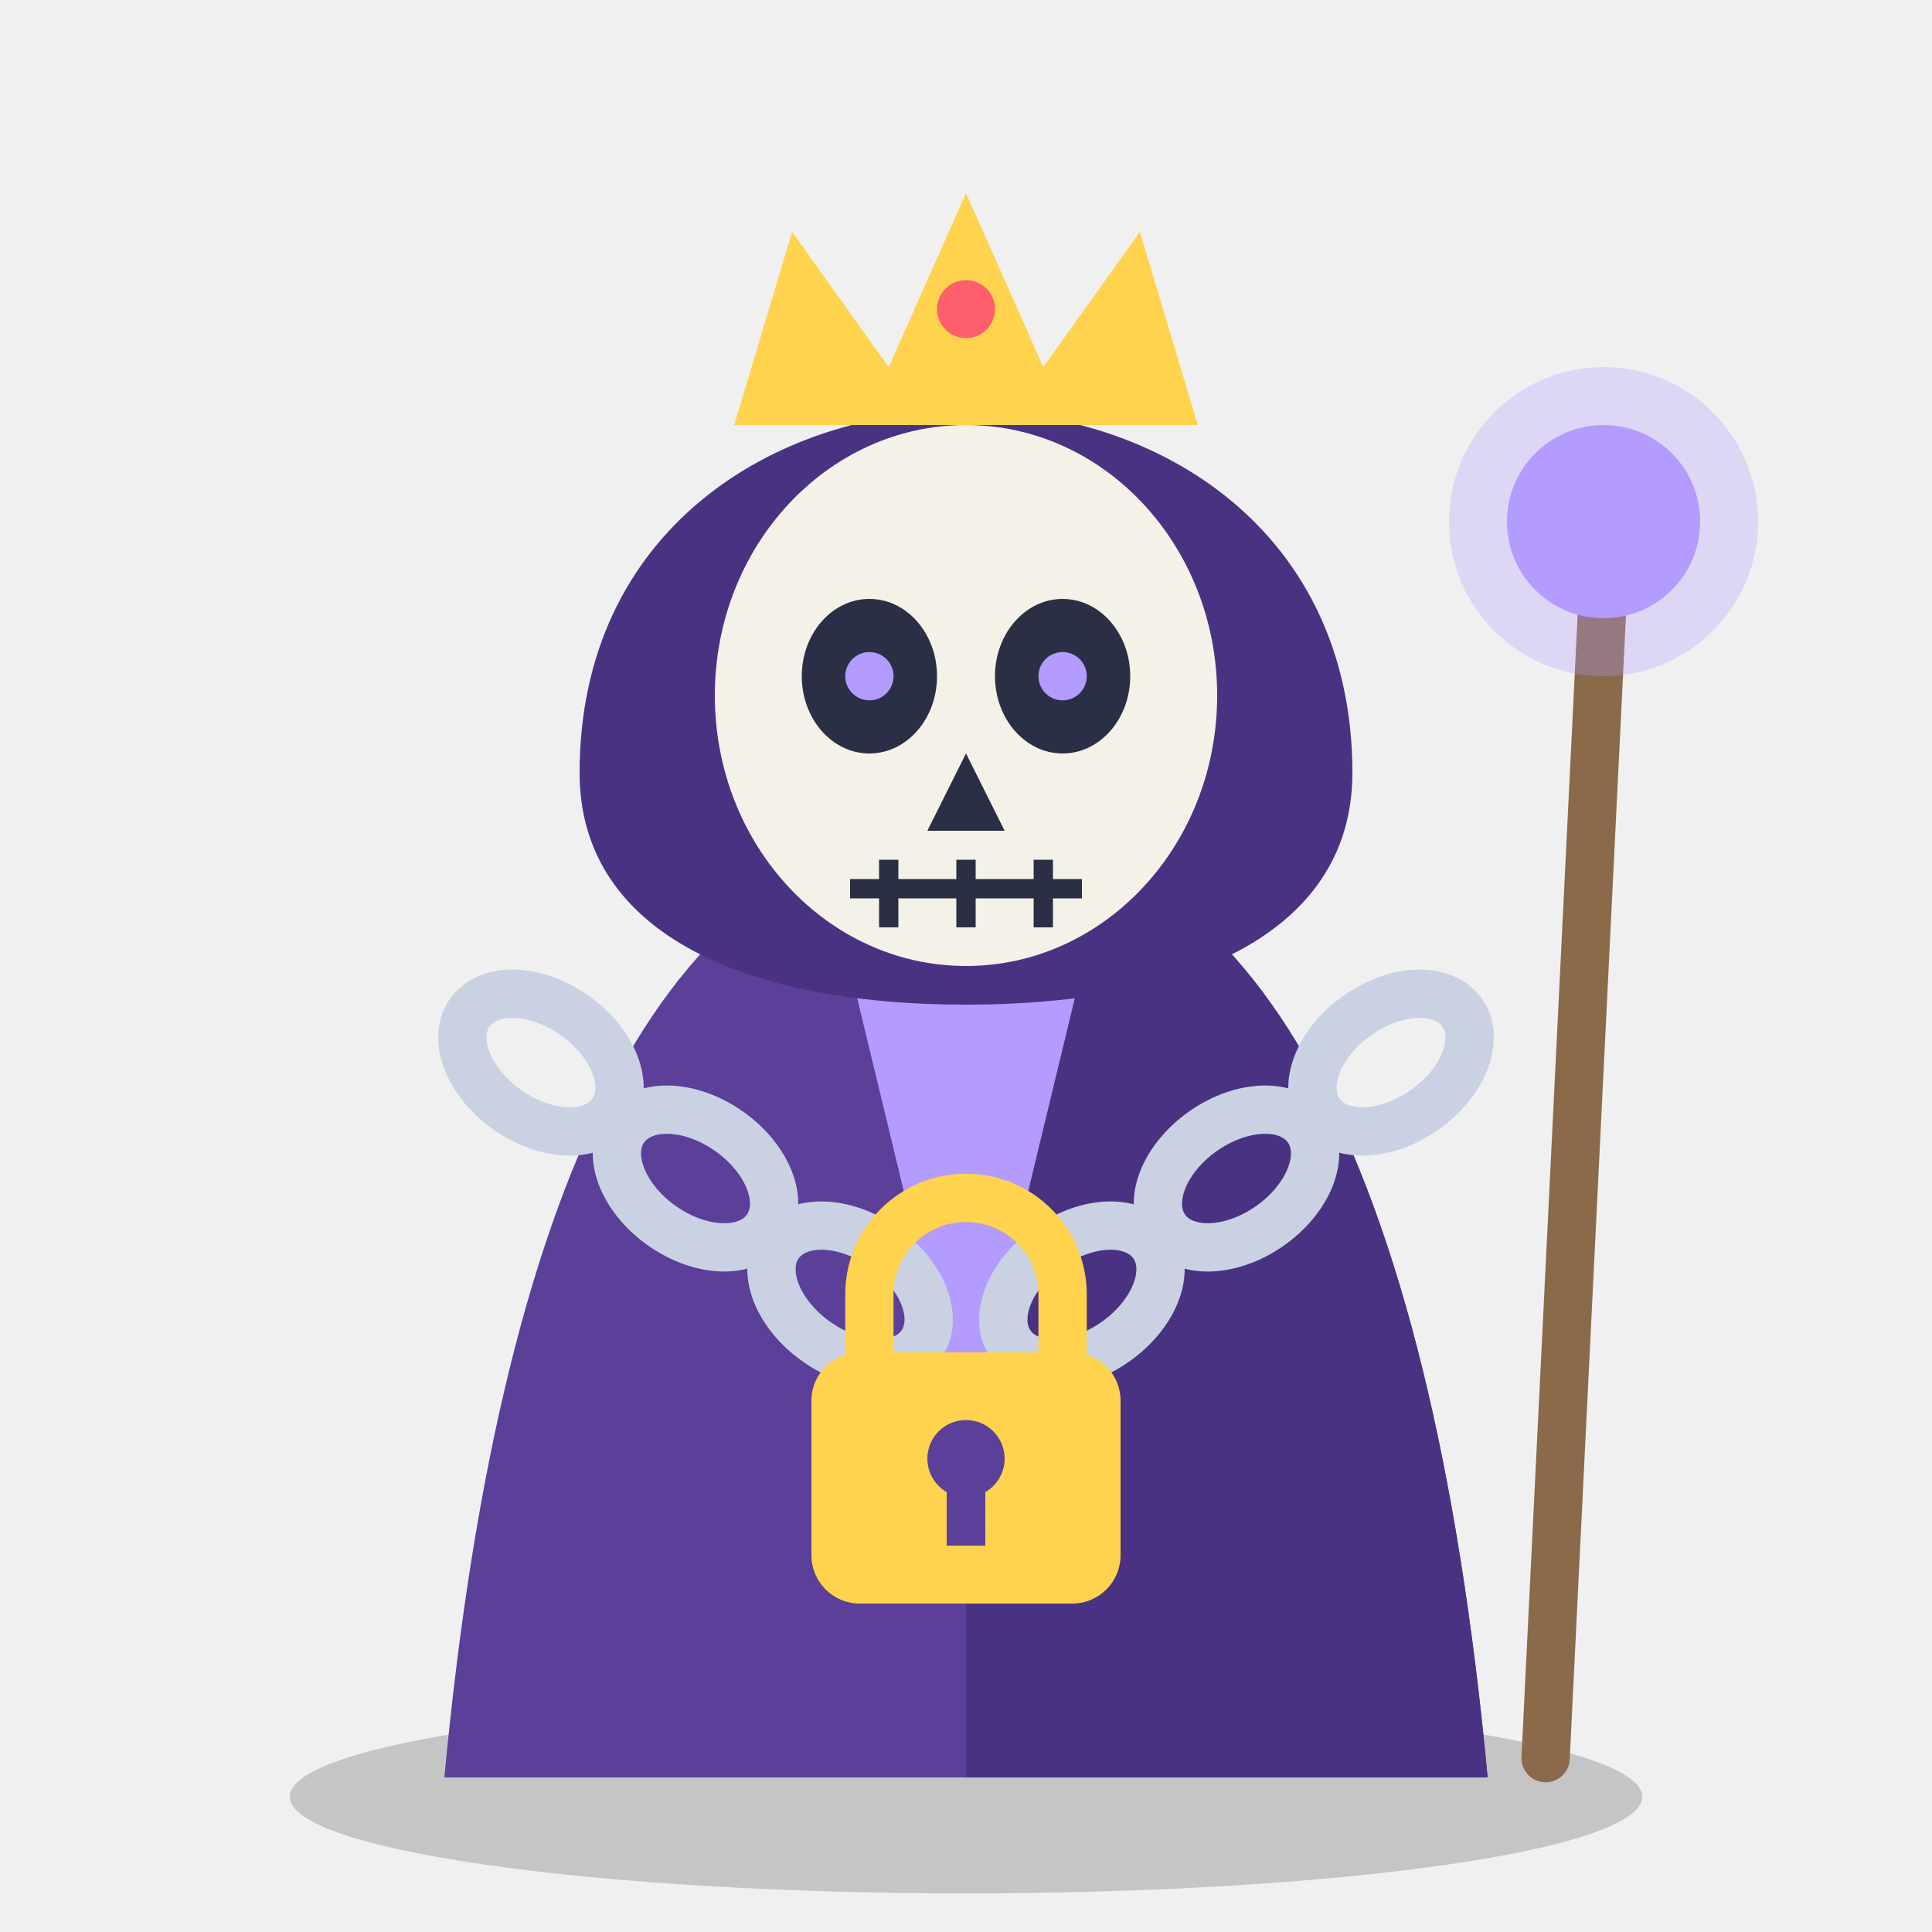
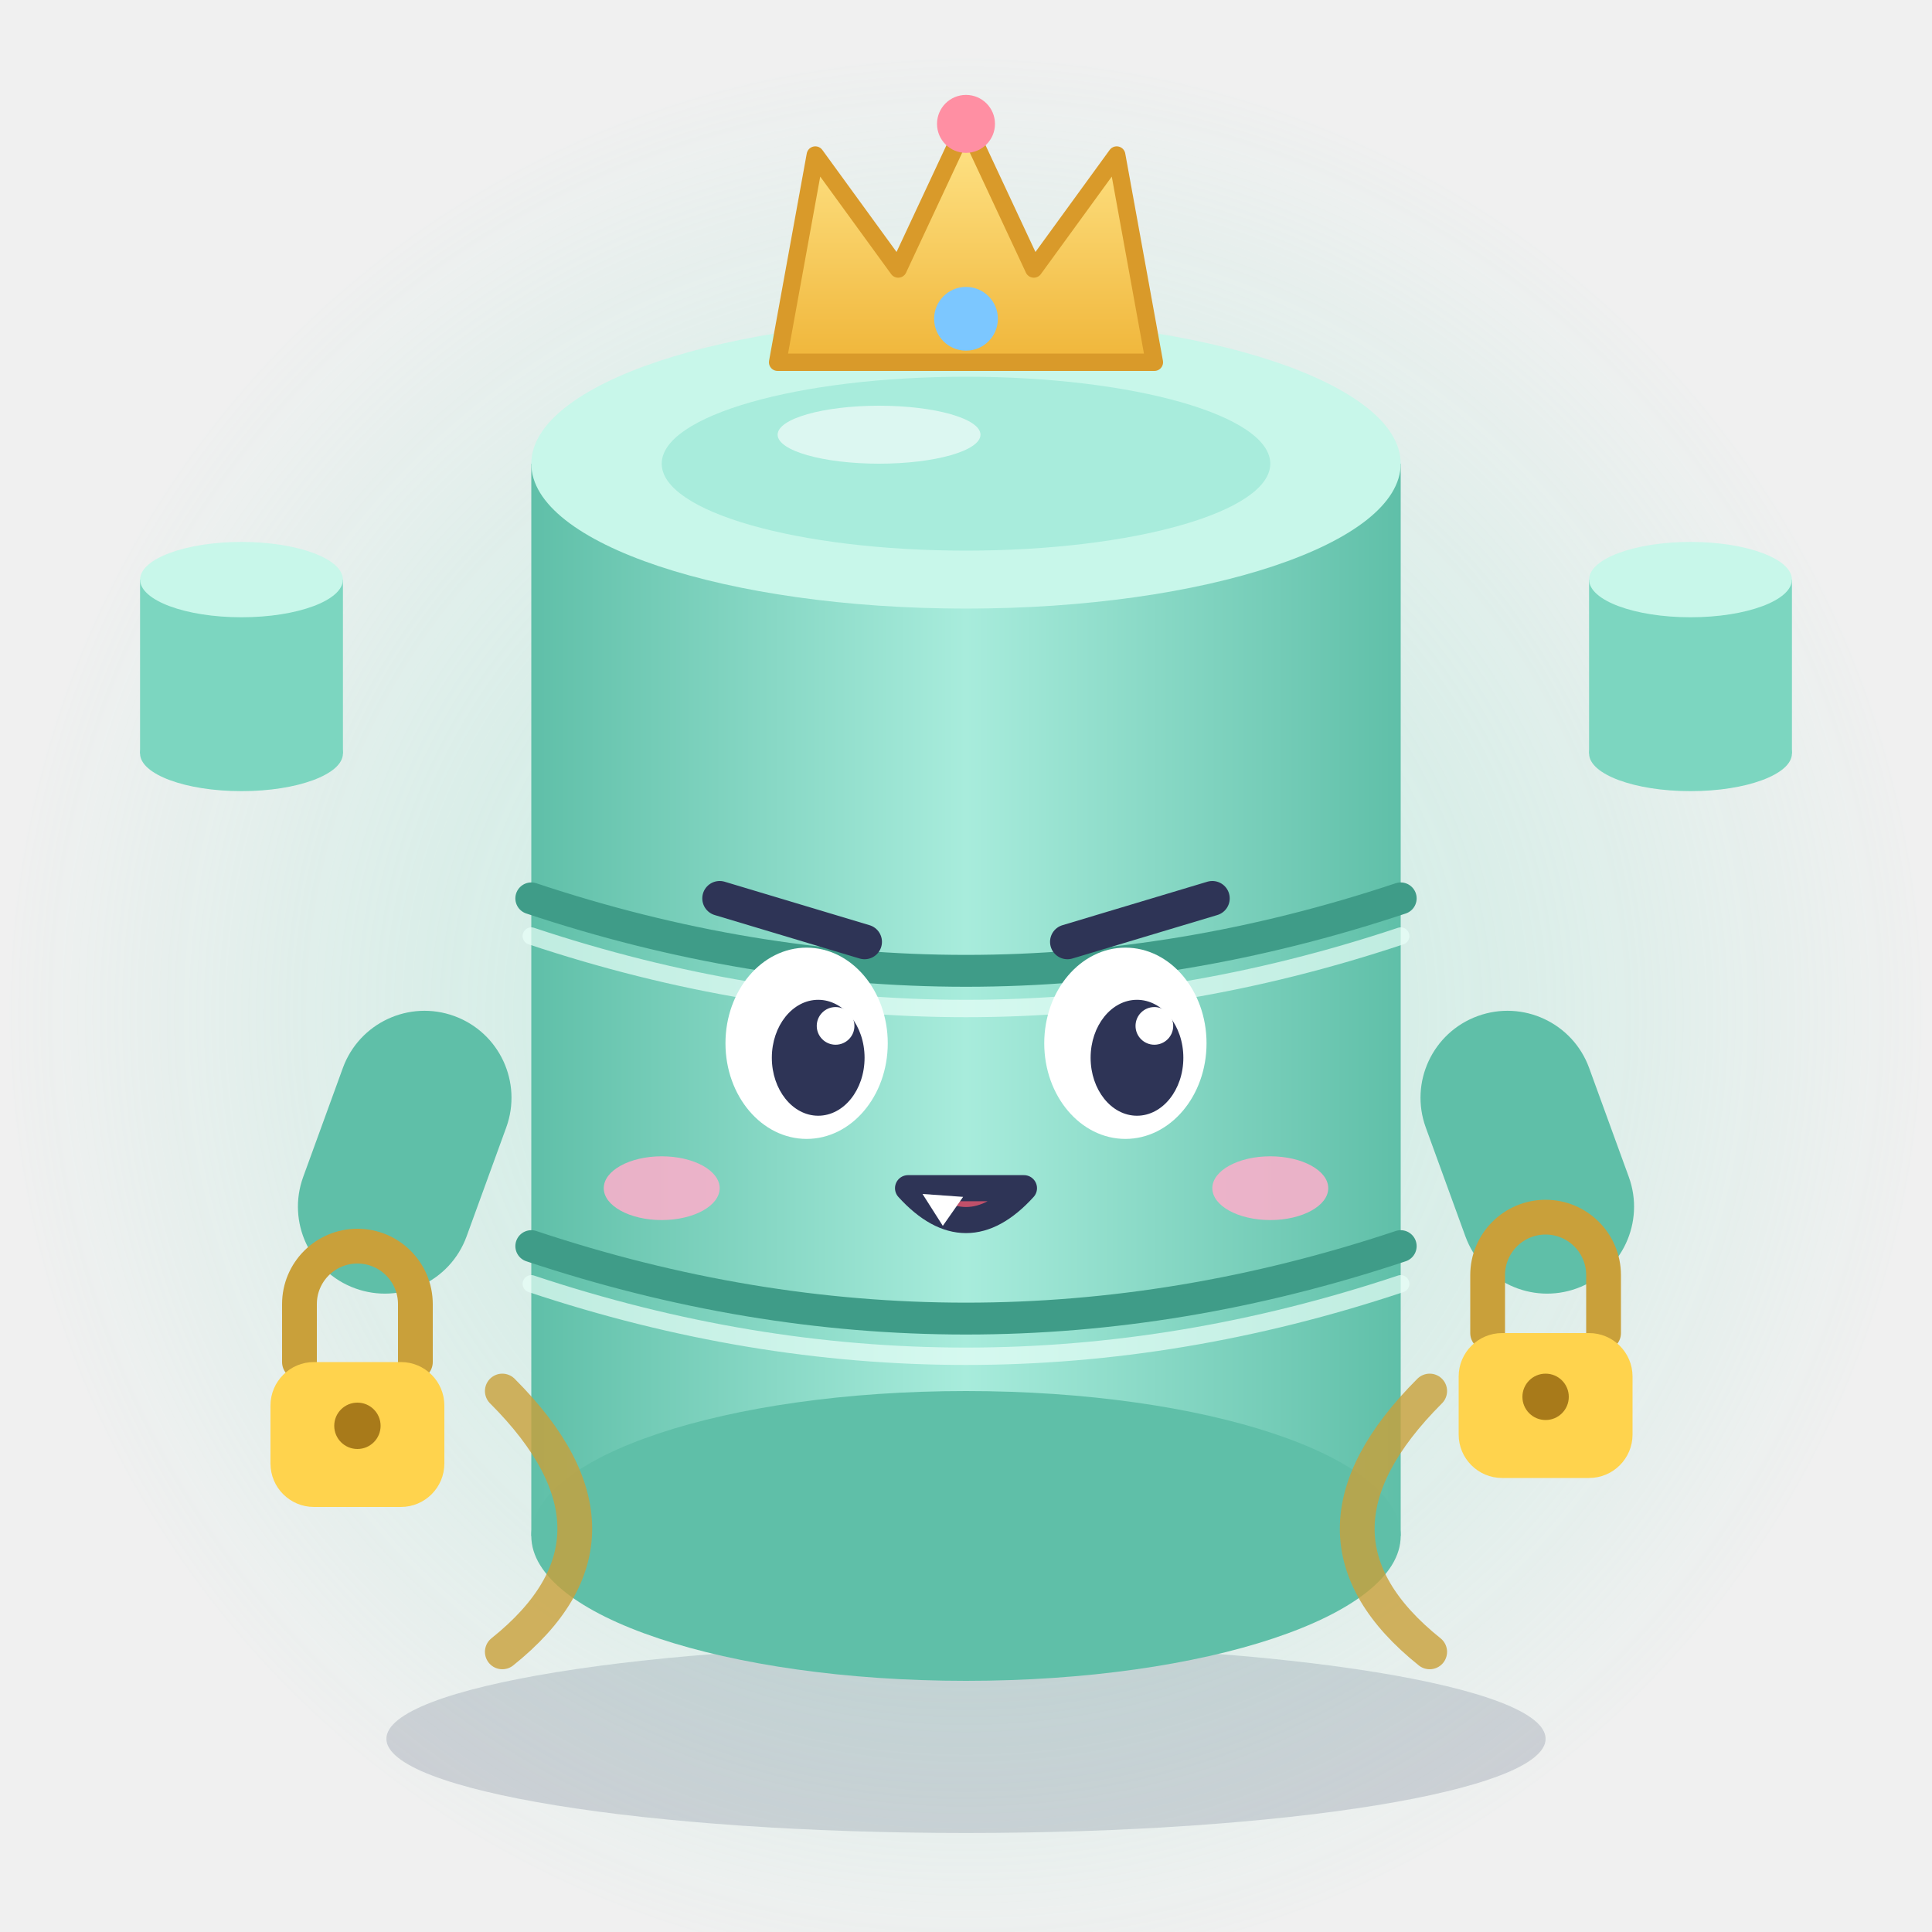
- <svg xmlns="http://www.w3.org/2000/svg" viewBox="0 0 200 200" width="200" height="200">
-   <ellipse cx="100" cy="186" rx="70" ry="10" fill="#000000" opacity="0.18" />
-   <path d="M46 184 C52 120 70 86 100 86 C130 86 148 120 154 184 Z" fill="#5b3f99" />
-   <path d="M100 86 C130 86 148 120 154 184 L100 184 Z" fill="#4a3282" />
-   <path d="M86 92 L100 150 L114 92" fill="#b39bff" />
-   <g stroke="#c9d1e3" stroke-width="5" fill="none">
-     <ellipse cx="56" cy="110" rx="9" ry="6" transform="rotate(35 56 110)" />
-     <ellipse cx="72" cy="122" rx="9" ry="6" transform="rotate(35 72 122)" />
-     <ellipse cx="88" cy="134" rx="9" ry="6" transform="rotate(35 88 134)" />
-     <ellipse cx="144" cy="110" rx="9" ry="6" transform="rotate(-35 144 110)" />
-     <ellipse cx="128" cy="122" rx="9" ry="6" transform="rotate(-35 128 122)" />
-     <ellipse cx="112" cy="134" rx="9" ry="6" transform="rotate(-35 112 134)" />
+ <svg xmlns="http://www.w3.org/2000/svg" viewBox="0 0 160 160" width="160" height="160">
+   <defs>
+     <radialGradient id="g0" cx="0.5" cy="0.5" r="0.5">
+       <stop offset="0" stop-color="#8fe8d0" stop-opacity="0.45" />
+       <stop offset="0.65" stop-color="#8fe8d0" stop-opacity="0.18" />
+       <stop offset="1" stop-color="#8fe8d0" stop-opacity="0" />
+     </radialGradient>
+     <linearGradient id="g1" x1="0" y1="0" x2="1" y2="0">
+       <stop offset="0" stop-color="#5fbfa8" />
+       <stop offset="0.5" stop-color="#a8ecdc" />
+       <stop offset="1" stop-color="#5fbfa8" />
+     </linearGradient>
+     <linearGradient id="g2" x1="0" y1="0" x2="0" y2="1">
+       <stop offset="0" stop-color="#ffe58a" />
+       <stop offset="1" stop-color="#f0b63a" />
+     </linearGradient>
+   </defs>
+   <g transform="translate(8 12) scale(1.2)">
+     <ellipse cx="60" cy="110" rx="40" ry="6.5" fill="#2a3a5a" opacity="0.18" />
+     <circle cx="60" cy="60" r="66" fill="url(#g0)" />
+     <rect x="18" y="60" width="12" height="20" rx="6" fill="#5fbfa8" transform="rotate(20 24 62)" />
+     <rect x="90" y="60" width="12" height="20" rx="6" fill="#5fbfa8" transform="rotate(-20 96 62)" />
+     <rect x="30" y="22" width="60" height="74" rx="0" fill="url(#g1)" />
+     <ellipse cx="60" cy="96" rx="30" ry="10" fill="#5fbfa8" />
+     <path d="M30 52 q30 10 60 0 M30 76 q30 10 60 0" fill="none" stroke="#3f9c88" stroke-width="2.2" stroke-linecap="round" stroke-linejoin="round" />
+     <path d="M30 54.6 q30 10 60 0 M30 78.6 q30 10 60 0" fill="none" stroke="#e8fff8" stroke-width="1.2" stroke-linecap="round" stroke-linejoin="round" opacity="0.7" />
+     <ellipse cx="60" cy="22" rx="30" ry="10" fill="#c8f7ea" />
+     <ellipse cx="60" cy="22" rx="21" ry="6" fill="#a8ecdc" />
+     <ellipse cx="54" cy="20" rx="7" ry="2" fill="#fff" opacity="0.6" />
+     <ellipse cx="49" cy="62" rx="5.6" ry="6.6" fill="#fff" />
+     <ellipse cx="49.8" cy="63" rx="3.2" ry="4" fill="#2e3456" />
+     <circle cx="51" cy="60.8" r="1.3" fill="#fff" />
+     <ellipse cx="71" cy="62" rx="5.6" ry="6.6" fill="#fff" />
+     <ellipse cx="71.8" cy="63" rx="3.2" ry="4" fill="#2e3456" />
+     <circle cx="73" cy="60.8" r="1.3" fill="#fff" />
+     <path d="M43 52 L53 55 M77 52 L67 55" fill="none" stroke="#2e3456" stroke-width="2.4" stroke-linecap="round" stroke-linejoin="round" />
+     <ellipse cx="39" cy="72" rx="4" ry="2.2" fill="#ffaecb" opacity="0.85" />
+     <ellipse cx="81" cy="72" rx="4" ry="2.2" fill="#ffaecb" opacity="0.85" />
+     <path d="M56 72 q4 4.4 8 0 z" fill="#c0506a" stroke="#2e3456" stroke-width="1.8" stroke-linejoin="round" />
+     <path d="M57 72.4 l1.4 2.2 l1.4 -2" fill="#fff" />
+     <path d="M96 82 v-4 a4 4 0 0 1 8 0 v4" fill="none" stroke="#c9a03a" stroke-width="2.4" stroke-linecap="round" stroke-linejoin="round" />
+     <rect x="94" y="82" width="12" height="10" rx="3" fill="#ffd34d" />
+     <circle cx="100" cy="86.4" r="1.6" fill="#a87a1a" />
+     <path d="M14 84 v-4 a4 4 0 0 1 8 0 v4" fill="none" stroke="#c9a03a" stroke-width="2.4" stroke-linecap="round" stroke-linejoin="round" />
+     <rect x="12" y="84" width="12" height="10" rx="3" fill="#ffd34d" />
+     <circle cx="18" cy="88.4" r="1.6" fill="#a87a1a" />
+     <path d="M28 86 q10 10 0 18 M92 86 q-10 10 0 18" fill="none" stroke="#c9a03a" stroke-width="2.4" stroke-linecap="round" stroke-linejoin="round" opacity="0.8" />
+     <path d="M47 15 L49.6 0.7 L55.32 8.565 L60 -1.445 L64.68 8.565 L70.4 0.7 L73 15 Z" fill="url(#g2)" stroke="#d99a2a" stroke-width="1.2" stroke-linejoin="round" />
+     <circle cx="60" cy="-1.45" r="2" fill="#ff8fa3" />
+     <circle cx="60" cy="12" r="2.2" fill="#7cc7ff" />
+     <rect x="3" y="30" width="14" height="12" rx="0" fill="#7cd6c0" />
+     <ellipse cx="10" cy="42" rx="7" ry="2.6" fill="#7cd6c0" />
+     <ellipse cx="10" cy="30" rx="7" ry="2.6" fill="#c8f7ea" />
+     <rect x="103" y="30" width="14" height="12" rx="0" fill="#7cd6c0" />
+     <ellipse cx="110" cy="42" rx="7" ry="2.6" fill="#7cd6c0" />
+     <ellipse cx="110" cy="30" rx="7" ry="2.6" fill="#c8f7ea" />
  </g>
-   <path d="M90 142 L90 134 A10 10 0 0 1 110 134 L110 142" stroke="#ffd34d" stroke-width="5" fill="none" />
-   <rect x="84" y="140" width="32" height="26" rx="5" fill="#ffd34d" />
-   <circle cx="100" cy="151" r="4" fill="#5b3f99" />
-   <rect x="98" y="152" width="4" height="8" fill="#5b3f99" />
-   <path d="M60 80 C60 30 140 30 140 80 C140 96 124 104 100 104 C76 104 60 96 60 80 Z" fill="#4a3282" />
-   <ellipse cx="100" cy="72" rx="26" ry="28" fill="#f4f1e8" />
-   <ellipse cx="90" cy="70" rx="7" ry="8" fill="#2b2f45" />
-   <ellipse cx="110" cy="70" rx="7" ry="8" fill="#2b2f45" />
-   <circle cx="90" cy="70" r="2.5" fill="#b39bff" />
-   <circle cx="110" cy="70" r="2.5" fill="#b39bff" />
-   <polygon points="100,78 96,86 104,86" fill="#2b2f45" />
-   <path d="M88 92 L112 92 M92 89 L92 96 M100 89 L100 96 M108 89 L108 96" stroke="#2b2f45" stroke-width="2" />
-   <polygon points="76,44 82,24 92,38 100,20 108,38 118,24 124,44" fill="#ffd34d" />
-   <circle cx="100" cy="32" r="3" fill="#ff5f6d" />
-   <line x1="166" y1="60" x2="160" y2="182" stroke="#8a6a4a" stroke-width="5" stroke-linecap="round" />
-   <circle cx="166" cy="54" r="10" fill="#b39bff" />
-   <circle cx="166" cy="54" r="16" fill="#b39bff" opacity="0.3" />
</svg>
